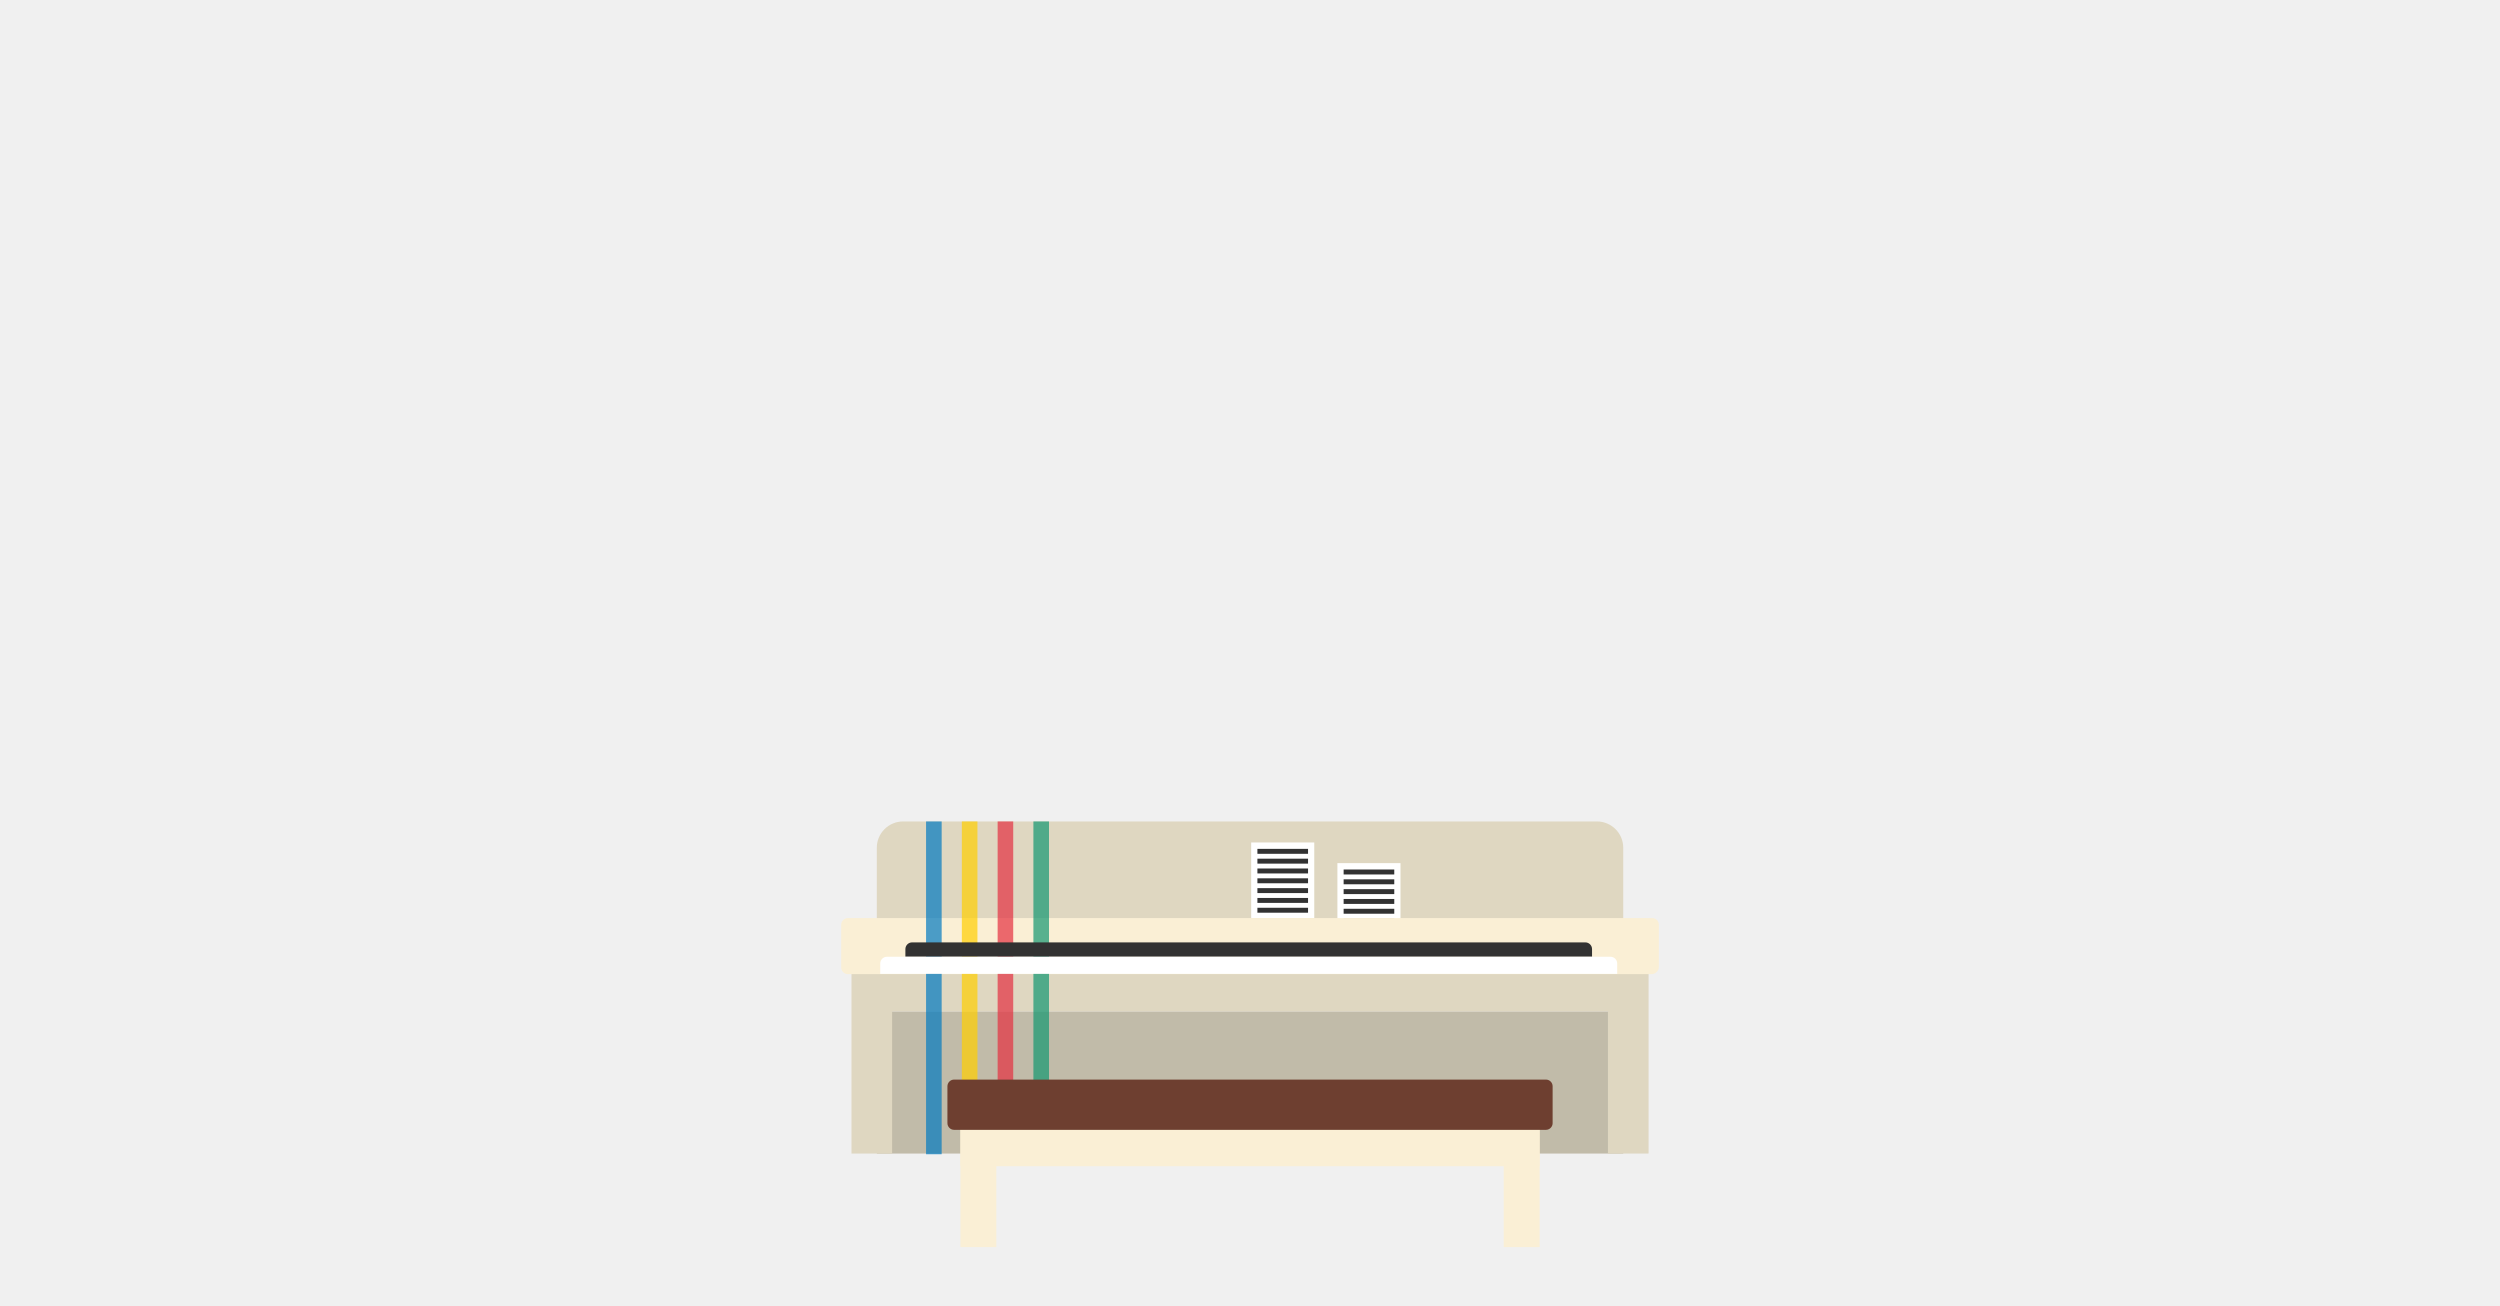
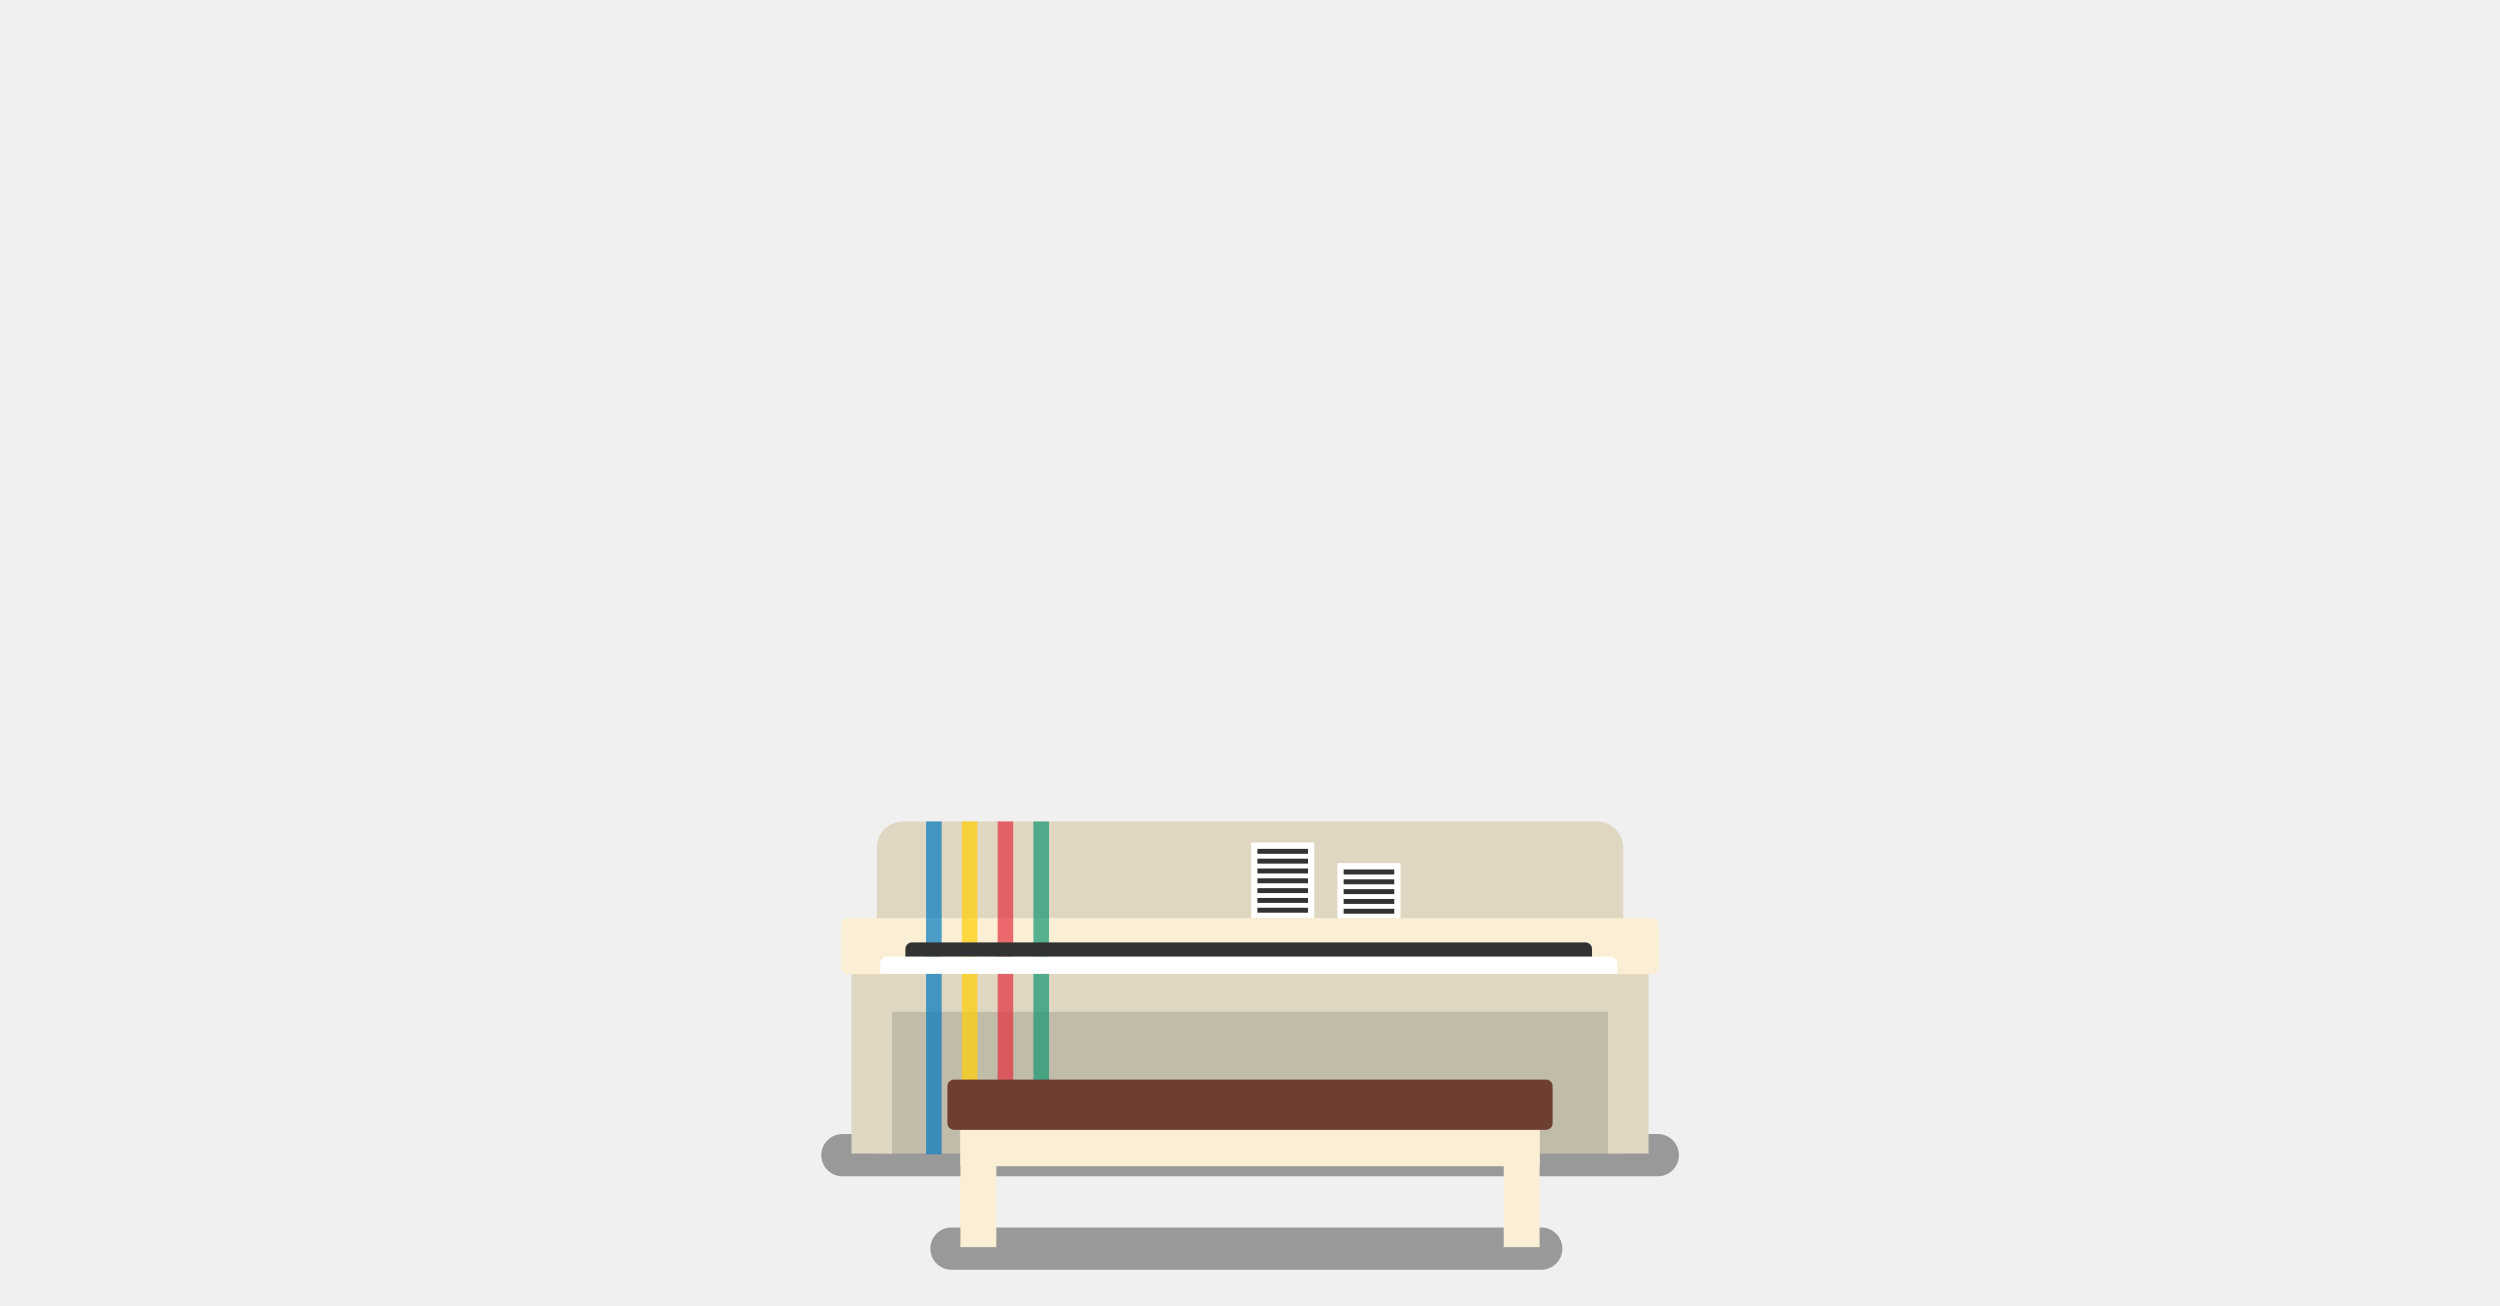
<svg xmlns="http://www.w3.org/2000/svg" width="1440px" height="752px" viewBox="0 0 1440 752" version="1.1">
  <defs />
  <g id="Page-1" stroke="none" stroke-width="1" fill="none" fill-rule="evenodd">
    <g id="canada-place-piano">
+       <g id="shadow" transform="translate(473, 653)" fill="#999999">
+         <path d="M414.752,54.04 L75.056,54.04 C68.335,54.04 62.889,59.486 62.889,66.207 C62.889,72.927 68.335,78.375 75.056,78.375 L414.752,78.375 C421.473,78.375 426.92,72.927 426.92,66.207 C426.92,59.486 421.473,54.04 414.752,54.04" id="Fill-1" />
+         <path d="M481.89,0.211 L12.24,0.211 C5.521,0.211 0.075,5.657 0.075,12.376 C0.075,19.096 5.521,24.543 12.24,24.543 L481.89,24.543 C488.61,24.543 494.057,19.096 494.057,12.376 C494.057,5.657 488.61,0.211 481.89,0.211" id="Fill-2" />
+       </g>
      <g id="piano" transform="translate(484, 473)">
        <g id="Group">
          <path d="M450.99,15.322 C450.99,6.943 444.197,0.15 435.818,0.15 L36.21,0.15 C27.831,0.15 21.039,6.942 21.039,15.322 L21.039,109.706 L450.99,109.706 L450.99,15.322 L450.99,15.322 Z" id="Shape" fill="#DFD7C1" />
          <g transform="translate(236, 12)" id="Rectangle-path">
            <rect fill="#FFFFFF" x="0.682" y="0.265" width="36.333" height="43.551" />
            <rect fill="#323232" x="4.265" y="3.948" width="29.167" height="2.849" />
            <rect fill="#323232" x="4.265" y="9.602" width="29.167" height="2.849" />
            <rect fill="#323232" x="4.265" y="15.256" width="29.167" height="2.849" />
            <rect fill="#323232" x="4.265" y="20.91" width="29.167" height="2.85" />
            <rect fill="#323232" x="4.265" y="26.564" width="29.167" height="2.85" />
            <rect fill="#323232" x="4.265" y="32.218" width="29.167" height="2.849" />
            <rect fill="#323232" x="4.265" y="37.873" width="29.167" height="2.849" />
          </g>
          <g transform="translate(286, 24)" id="Rectangle-path">
            <rect fill="#FFFFFF" x="0.348" y="0.161" width="36.333" height="43.551" />
            <rect fill="#323232" x="3.931" y="3.843" width="29.167" height="2.849" />
            <rect fill="#323232" x="3.931" y="9.498" width="29.167" height="2.849" />
            <rect fill="#323232" x="3.931" y="15.151" width="29.167" height="2.849" />
            <rect fill="#323232" x="3.931" y="20.805" width="29.167" height="2.85" />
            <rect fill="#323232" x="3.931" y="26.459" width="29.167" height="2.849" />
            <rect fill="#323232" x="3.931" y="32.114" width="29.167" height="2.849" />
            <rect fill="#323232" x="3.931" y="37.768" width="29.167" height="2.849" />
          </g>
          <rect id="Rectangle-path" fill="#C1BBA9" x="21.039" y="109.706" width="429.951" height="81.739" />
          <rect id="Rectangle-path" fill="#DFD7C1" x="6.458" y="76.566" width="23.395" height="114.879" />
          <rect id="Rectangle-path" fill="#DFD7C1" x="442.177" y="76.566" width="23.394" height="114.879" />
          <path d="M471.503,59.675 C471.503,57.543 469.775,55.816 467.644,55.816 L4.386,55.816 C2.254,55.816 0.527,57.544 0.527,59.675 L0.527,84.238 C0.527,86.37 2.255,88.097 4.386,88.097 L467.251,88.097 C469.6,88.097 471.503,86.194 471.503,83.845 L471.503,59.675 L471.503,59.675 Z" id="Shape" fill="#FAEFD5" />
          <rect id="Rectangle-path" opacity="0.7" fill="#0079C0" x="49.412" y="0.15" width="8.985" height="191.701" />
          <rect id="Rectangle-path" opacity="0.7" fill="#FFCF01" x="70.022" y="0.15" width="8.985" height="191.701" />
          <rect id="Rectangle-path" opacity="0.7" fill="#E42F40" x="90.632" y="0.15" width="8.985" height="191.701" />
          <rect id="Rectangle-path" opacity="0.7" fill="#129771" x="111.242" y="0.15" width="8.985" height="191.701" />
          <path d="M433.015,78.097 L37.505,78.097 L37.505,73.675 C37.505,71.543 39.233,69.816 41.364,69.816 L429.155,69.816 C431.287,69.816 433.014,71.544 433.014,73.675 L433.014,78.097 L433.015,78.097 Z" id="Shape" fill="#323232" />
          <path d="M447.505,81.957 C447.505,79.826 445.777,78.098 443.646,78.098 L26.874,78.098 C24.742,78.098 23.015,79.826 23.015,81.957 L23.015,87.951 L447.505,87.951 L447.505,81.957 L447.505,81.957 Z" id="Shape" fill="#FFFFFF" />
        </g>
        <g id="Group" transform="translate(61, 148)">
          <rect id="Rectangle-path" fill="#FAEFD5" x="8.215" y="15.312" width="333.6" height="35.423" />
          <rect id="Rectangle-path" fill="#FAEFD5" x="8.215" y="23.736" width="20.67" height="73.61" />
          <rect id="Rectangle-path" fill="#FAEFD5" x="321.145" y="23.736" width="20.67" height="73.61" />
          <path d="M349.314,4.693 C349.314,2.561 347.586,0.834 345.455,0.834 L4.574,0.834 C2.442,0.834 0.715,2.562 0.715,4.693 L0.715,25.931 C0.715,28.063 2.443,29.79 4.574,29.79 L345.455,29.79 C347.587,29.79 349.314,28.062 349.314,25.931 L349.314,4.693 L349.314,4.693 Z" id="Shape" fill="#6E3F30" />
        </g>
      </g>
    </g>
  </g>
</svg>
